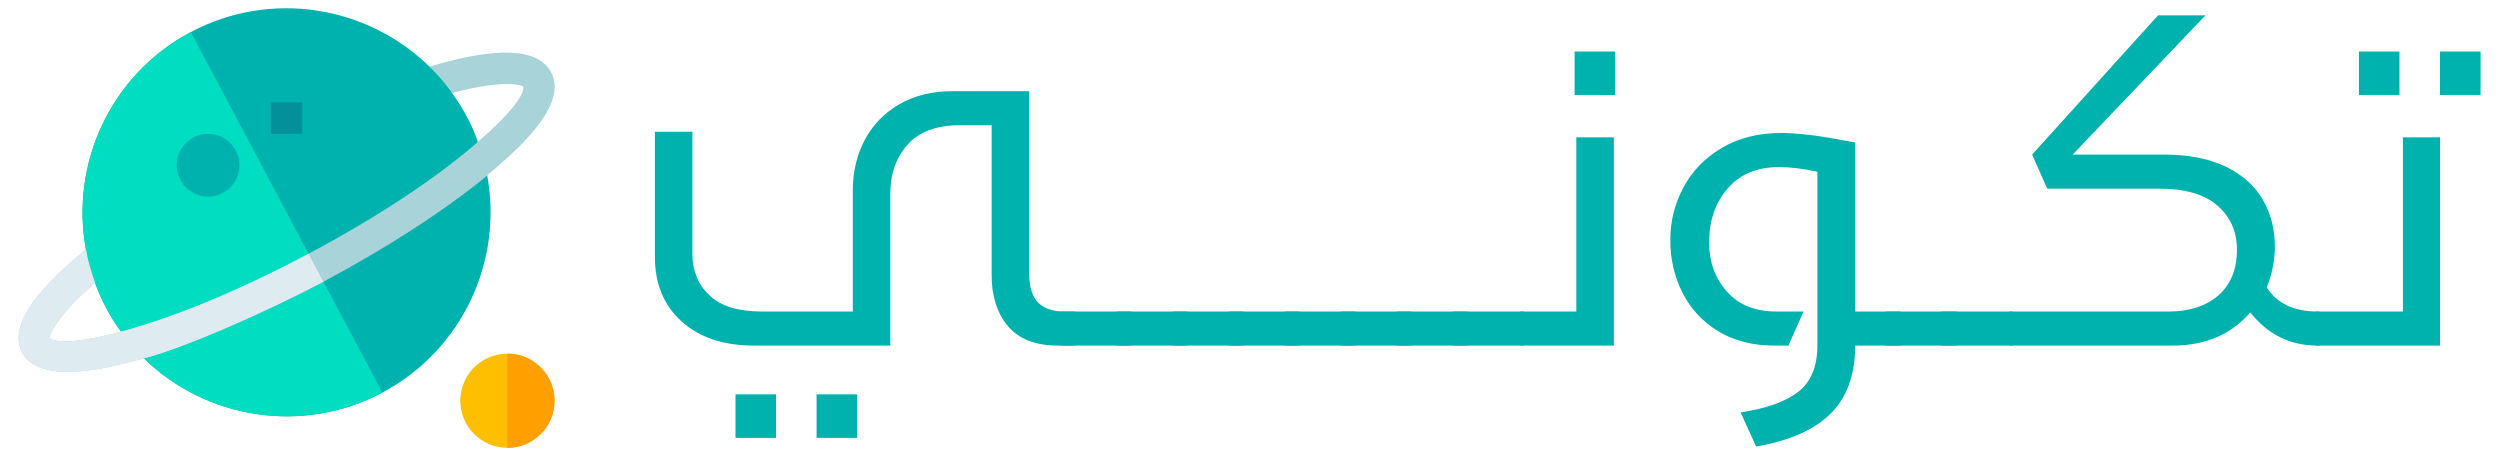
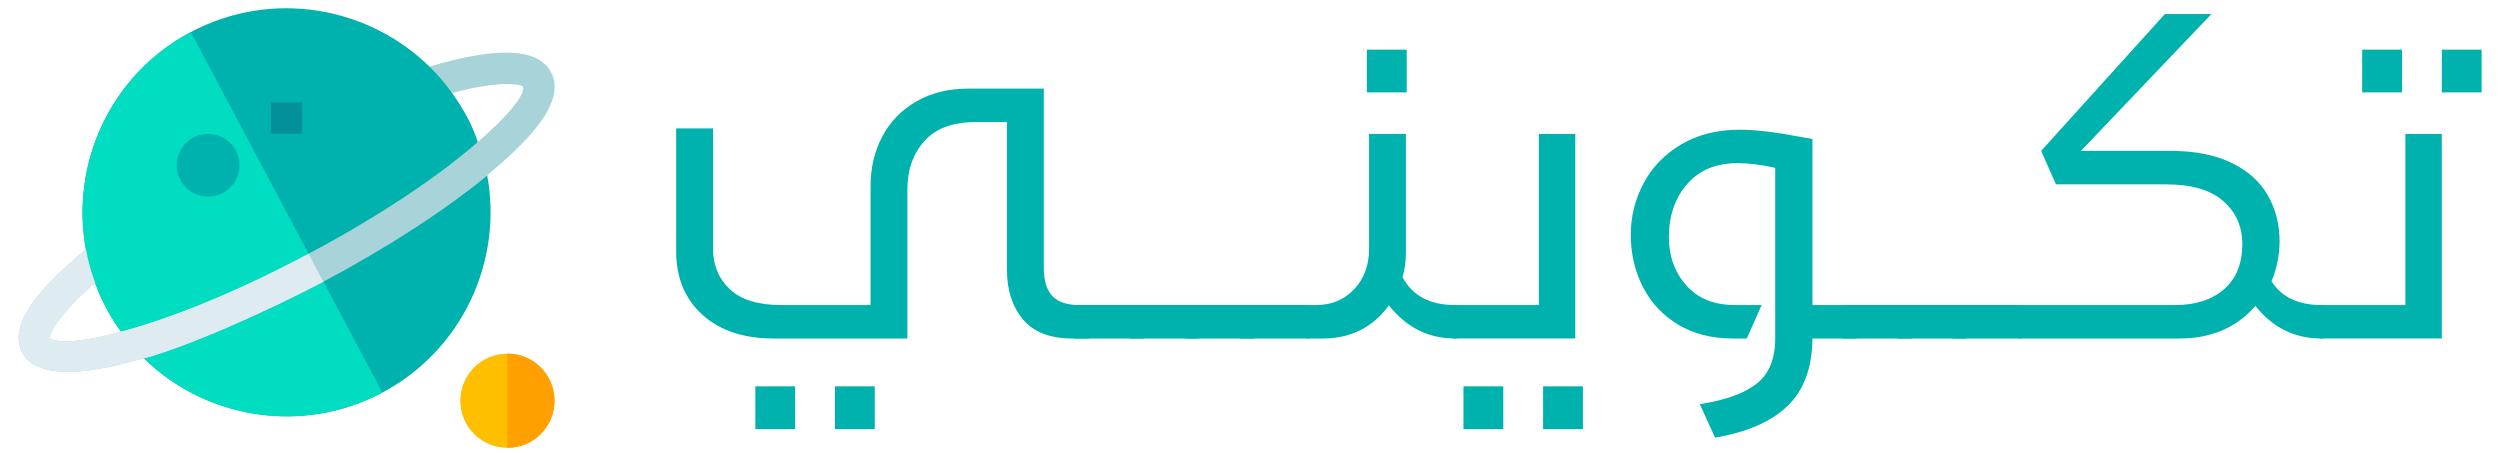
<svg xmlns="http://www.w3.org/2000/svg" version="1.1" id="Layer_1" x="0px" y="0px" width="165px" height="29.875px" viewBox="0 0 165 29.875" enable-background="new 0 0 165 29.875" xml:space="preserve">
-   <path fill="#00B2AD" d="M25.235,25.91c-5.265,2.797-11.668,1.742-15.752-2.278c-0.538-0.521-1.036-1.101-1.492-1.743  c-0.352-0.476-0.684-0.992-0.974-1.554c-0.291-0.537-0.539-1.099-0.746-1.679c-0.186-0.518-2.493,1.058-2.62,0.539  c0-0.27,2.018-2.467,2.018-2.735C4.635,10.842,7.267,4.937,12.593,2.117c5.305-2.818,11.668-1.719,15.752,2.281  c0.247,0.228,2.549,0.497,2.796,0.746c0.27,0.31-1.553,0.642-1.304,0.994c0.352,0.497,0.684,1.017,0.974,1.554  c0.29,0.539,0.538,1.098,0.725,1.679c0.29,0.727,0.498,1.451,0.622,2.199v0.02C33.193,17.205,30.54,23.091,25.235,25.91z" />
-   <path fill="#00DDC1" d="M25.235,25.91c-5.265,2.797-11.668,1.742-15.752-2.278c-0.538-0.521-1.036-1.101-1.492-1.743  c-0.352-0.476-0.684-0.992-0.974-1.554c-0.291-0.537-0.539-1.099-0.746-1.679c-0.186-0.518-2.493,1.058-2.62,0.539  c0-0.27,2.018-2.467,2.018-2.735C4.635,10.842,7.267,4.937,12.593,2.117L25.235,25.91z" />
+   <path fill="#00B2AD" d="M25.235,25.91c-5.265,2.797-11.668,1.742-15.752-2.278c-0.538-0.521-1.036-1.101-1.492-1.743  c-0.352-0.476-0.684-0.992-0.974-1.554c-0.291-0.537-0.539-1.099-0.746-1.679c-0.186-0.518-2.493,1.058-2.62,0.539  c0-0.271,2.018-2.467,2.018-2.735C4.635,10.842,7.267,4.937,12.593,2.117c5.305-2.818,11.668-1.719,15.752,2.281  c0.247,0.228,2.549,0.497,2.796,0.746c0.27,0.31-1.553,0.642-1.304,0.994c0.352,0.497,0.684,1.017,0.974,1.554  c0.29,0.539,0.538,1.098,0.725,1.679c0.29,0.727,0.498,1.451,0.622,2.199v0.02C33.193,17.205,30.54,23.091,25.235,25.91z" />
+   <path fill="#00DDC1" d="M25.235,25.91c-5.265,2.797-11.668,1.742-15.752-2.278c-0.538-0.521-1.036-1.101-1.492-1.743  c-0.352-0.476-0.684-0.992-0.974-1.554c-0.291-0.537-0.539-1.099-0.746-1.679c-0.186-0.518-2.493,1.058-2.62,0.539  c0-0.271,2.018-2.467,2.018-2.735C4.635,10.842,7.267,4.937,12.593,2.117L25.235,25.91z" />
  <path fill="#00B2AD" d="M13.732,12.978c-1.143,0-2.072-0.93-2.072-2.072c0-1.144,0.93-2.071,2.072-2.071s2.073,0.928,2.073,2.071  C15.806,12.048,14.875,12.978,13.732,12.978z" />
  <path fill="#04909B" d="M17.877,6.761h2.072v2.073h-2.072V6.761z" />
-   <path fill="#A8D3D8" d="M32.157,11.57v0.02c-2.778,2.279-6.57,4.745-10.819,7.006c-3.273,1.739-9.388,4.537-12.413,5.201  c-2.281,0.622-6.349,1.533-7.468-0.539c-0.829-1.595,0.586-3.813,4.213-6.798c0.125,0.745,0.333,1.472,0.602,2.196  c-2.507,2.197-3.033,3.379-2.97,3.646c0.351,0.374,2.058,0.312,4.69-0.414c2.963-0.787,7.233-2.402,12.372-5.14  c5.141-2.736,8.85-5.347,11.171-7.379c2.073-1.782,3.115-3.129,2.992-3.646c-0.165-0.167-1.478-0.436-4.69,0.414  c-0.458-0.641-0.955-1.221-1.492-1.74c4.496-1.346,7.176-1.223,8.026,0.372C37.552,6.969,34.063,9.952,32.157,11.57z" />
-   <path fill="#DEECF1" d="M21.338,18.596c-3.273,1.739-9.388,4.537-12.413,5.201c-2.281,0.622-6.349,1.533-7.468-0.539  c-0.829-1.595,0.586-3.813,4.213-6.798c0.125,0.745,0.333,1.472,0.602,2.196c-2.507,2.197-3.033,3.379-2.97,3.646  c0.351,0.374,2.058,0.312,4.69-0.414c2.963-0.787,7.233-2.402,12.372-5.14L21.338,18.596z" />
-   <path fill="#FDBF00" d="M33.49,23.341c-1.72,0-3.108,1.39-3.108,3.108s1.388,3.107,3.108,3.107c1.72,0,3.108-1.389,3.108-3.107  S35.21,23.341,33.49,23.341z" />
+   <path fill="#A8D3D8" d="M32.157,11.57v0.02c-2.778,2.279-6.57,4.745-10.819,7.006c-3.273,1.739-9.388,4.537-12.413,5.201  c-2.281,0.622-6.349,1.533-7.468-0.539c-0.829-1.595,0.586-3.813,4.213-6.798c0.125,0.745,0.333,1.472,0.602,2.196  c-2.507,2.197-3.033,3.379-2.97,3.646c0.351,0.374,2.058,0.313,4.69-0.413c2.963-0.787,7.233-2.402,12.372-5.141  c5.141-2.736,8.85-5.347,11.171-7.379c2.073-1.782,3.115-3.129,2.992-3.646c-0.165-0.167-1.478-0.436-4.69,0.414  c-0.458-0.641-0.955-1.221-1.492-1.74c4.496-1.346,7.176-1.223,8.026,0.372C37.552,6.969,34.063,9.952,32.157,11.57z" />
+   <path fill="#DEECF1" d="M21.338,18.596c-3.273,1.739-9.388,4.537-12.413,5.201c-2.281,0.622-6.349,1.533-7.468-0.539  c-0.829-1.595,0.586-3.813,4.213-6.798c0.125,0.745,0.333,1.472,0.602,2.196c-2.507,2.197-3.033,3.379-2.97,3.646  c0.351,0.374,2.058,0.313,4.69-0.413c2.963-0.787,7.233-2.402,12.372-5.141L21.338,18.596z" />
+   <path fill="#FDBF00" d="M33.49,23.341c-1.72,0-3.108,1.39-3.108,3.108c0,1.718,1.388,3.107,3.108,3.107  c1.72,0,3.108-1.39,3.108-3.107C36.598,24.73,35.21,23.341,33.49,23.341z" />
  <path fill="#FF9F00" d="M36.598,26.449c0,1.72-1.388,3.107-3.108,3.107V23.34C35.21,23.341,36.598,24.729,36.598,26.449z" />
  <g>
-     <path fill="#00B2AD" d="M68.508,19.963c0.389,0.398,0.982,0.598,1.779,0.598h0.569c0.114,0,0.189,0.033,0.228,0.1   s0.057,0.128,0.057,0.185v1.68c0,0.057-0.019,0.118-0.057,0.185s-0.114,0.1-0.228,0.1h-1.024c-1.48,0-2.581-0.427-3.301-1.28   c-0.722-0.854-1.082-1.974-1.082-3.358V8.266h-2.106c-1.537,0-2.685,0.427-3.444,1.281c-0.759,0.854-1.138,1.926-1.138,3.216   v10.046h-8.993c-2.011,0-3.605-0.53-4.781-1.594c-1.177-1.063-1.765-2.485-1.765-4.269V8.693h2.476v8.054   c0,1.12,0.375,2.035,1.124,2.746c0.75,0.712,1.902,1.067,3.458,1.067h6.005v-7.997c0-1.233,0.266-2.348,0.797-3.344   c0.531-0.996,1.295-1.779,2.291-2.348s2.158-0.854,3.486-0.854h5.065v11.981C67.924,18.91,68.119,19.564,68.508,19.963z    M48.543,28.899v-2.875h2.675v2.875H48.543z M53.894,28.899v-2.875h2.675v2.875H53.894z" />
-     <path fill="#00B2AD" d="M74.783,20.66c0.038,0.066,0.057,0.128,0.057,0.185v1.68c0,0.057-0.019,0.118-0.057,0.185   s-0.114,0.1-0.228,0.1h-4.439c-0.114,0-0.189-0.033-0.228-0.1c-0.038-0.066-0.057-0.128-0.057-0.185v-1.68   c0-0.057,0.019-0.118,0.057-0.185c0.039-0.066,0.114-0.1,0.228-0.1h4.439C74.669,20.561,74.745,20.594,74.783,20.66z" />
-     <path fill="#00B2AD" d="M78.482,20.66c0.038,0.066,0.057,0.128,0.057,0.185v1.68c0,0.057-0.019,0.118-0.057,0.185   s-0.114,0.1-0.228,0.1h-4.439c-0.114,0-0.189-0.033-0.228-0.1c-0.038-0.066-0.057-0.128-0.057-0.185v-1.68   c0-0.057,0.019-0.118,0.057-0.185c0.039-0.066,0.114-0.1,0.228-0.1h4.439C78.369,20.561,78.444,20.594,78.482,20.66z" />
-     <path fill="#00B2AD" d="M82.182,20.66c0.038,0.066,0.057,0.128,0.057,0.185v1.68c0,0.057-0.019,0.118-0.057,0.185   s-0.114,0.1-0.228,0.1h-4.439c-0.114,0-0.189-0.033-0.228-0.1c-0.038-0.066-0.057-0.128-0.057-0.185v-1.68   c0-0.057,0.019-0.118,0.057-0.185c0.039-0.066,0.114-0.1,0.228-0.1h4.439C82.068,20.561,82.144,20.594,82.182,20.66z" />
-     <path fill="#00B2AD" d="M85.882,20.66c0.037,0.066,0.057,0.128,0.057,0.185v1.68c0,0.057-0.02,0.118-0.057,0.185   c-0.039,0.066-0.114,0.1-0.228,0.1h-4.44c-0.114,0-0.189-0.033-0.228-0.1c-0.038-0.066-0.057-0.128-0.057-0.185v-1.68   c0-0.057,0.019-0.118,0.057-0.185c0.039-0.066,0.114-0.1,0.228-0.1h4.44C85.768,20.561,85.843,20.594,85.882,20.66z" />
-     <path fill="#00B2AD" d="M89.581,20.66c0.037,0.066,0.057,0.128,0.057,0.185v1.68c0,0.057-0.02,0.118-0.057,0.185   c-0.039,0.066-0.114,0.1-0.228,0.1h-4.44c-0.113,0-0.189-0.033-0.228-0.1s-0.057-0.128-0.057-0.185v-1.68   c0-0.057,0.019-0.118,0.057-0.185s0.114-0.1,0.228-0.1h4.44C89.467,20.561,89.542,20.594,89.581,20.66z" />
-     <path fill="#00B2AD" d="M93.28,20.66c0.037,0.066,0.057,0.128,0.057,0.185v1.68c0,0.057-0.02,0.118-0.057,0.185   c-0.039,0.066-0.114,0.1-0.228,0.1h-4.44c-0.113,0-0.189-0.033-0.228-0.1s-0.057-0.128-0.057-0.185v-1.68   c0-0.057,0.019-0.118,0.057-0.185s0.114-0.1,0.228-0.1h4.44C93.166,20.561,93.241,20.594,93.28,20.66z" />
-     <path fill="#00B2AD" d="M96.98,20.66c0.037,0.066,0.057,0.128,0.057,0.185v1.68c0,0.057-0.02,0.118-0.057,0.185   c-0.039,0.066-0.114,0.1-0.228,0.1h-4.44c-0.113,0-0.189-0.033-0.228-0.1s-0.057-0.128-0.057-0.185v-1.68   c0-0.057,0.019-0.118,0.057-0.185s0.114-0.1,0.228-0.1h4.44C96.866,20.561,96.941,20.594,96.98,20.66z" />
-     <path fill="#00B2AD" d="M100.68,20.66c0.037,0.066,0.057,0.128,0.057,0.185v1.68c0,0.057-0.02,0.118-0.057,0.185   c-0.039,0.066-0.114,0.1-0.228,0.1h-4.44c-0.113,0-0.189-0.033-0.228-0.1s-0.057-0.128-0.057-0.185v-1.68   c0-0.057,0.019-0.118,0.057-0.185s0.114-0.1,0.228-0.1h4.44C100.565,20.561,100.641,20.594,100.68,20.66z" />
-     <path fill="#00B2AD" d="M100.451,22.809c-0.114,0-0.189-0.038-0.228-0.113c-0.038-0.076-0.057-0.133-0.057-0.171v-1.68   c0-0.057,0.019-0.118,0.057-0.185s0.113-0.1,0.228-0.1h3.586V9.063h2.476v13.746H100.451z M103.923,6.274V3.399h2.676v2.875   H103.923z" />
-     <path fill="#00B2AD" d="M125.553,20.66c0.037,0.066,0.057,0.128,0.057,0.185v1.68c0,0.057-0.02,0.118-0.057,0.185   c-0.039,0.066-0.114,0.1-0.229,0.1h-2.874c-0.019,1.974-0.579,3.486-1.679,4.539c-1.101,1.054-2.723,1.76-4.867,2.121l-1.024-2.249   c1.727-0.266,3.003-0.726,3.828-1.38s1.238-1.665,1.238-3.031V11.34c-0.931-0.208-1.774-0.313-2.533-0.313   c-1.442,0-2.571,0.469-3.387,1.409c-0.816,0.939-1.224,2.13-1.224,3.571c0,1.271,0.389,2.348,1.167,3.23   c0.777,0.882,1.868,1.323,3.272,1.323h1.793l-0.996,2.248H117.1c-1.423,0-2.651-0.313-3.686-0.938   c-1.034-0.627-1.821-1.471-2.361-2.533c-0.541-1.063-0.812-2.229-0.812-3.501c0-1.233,0.289-2.39,0.868-3.472   c0.578-1.082,1.423-1.95,2.532-2.604c1.11-0.655,2.415-0.982,3.914-0.982c1.062,0,2.428,0.162,4.098,0.484   c0.133,0.019,0.398,0.067,0.797,0.142v11.156h2.874C125.438,20.561,125.514,20.594,125.553,20.66z" />
-     <path fill="#00B2AD" d="M129.252,20.66c0.037,0.066,0.057,0.128,0.057,0.185v1.68c0,0.057-0.02,0.118-0.057,0.185   c-0.039,0.066-0.114,0.1-0.228,0.1h-4.44c-0.113,0-0.189-0.033-0.228-0.1s-0.057-0.128-0.057-0.185v-1.68   c0-0.057,0.019-0.118,0.057-0.185s0.114-0.1,0.228-0.1h4.44C129.138,20.561,129.213,20.594,129.252,20.66z" />
-     <path fill="#00B2AD" d="M132.951,20.66c0.037,0.066,0.057,0.128,0.057,0.185v1.68c0,0.057-0.02,0.118-0.057,0.185   c-0.039,0.066-0.114,0.1-0.228,0.1h-4.44c-0.113,0-0.189-0.033-0.228-0.1s-0.057-0.128-0.057-0.185v-1.68   c0-0.057,0.019-0.118,0.057-0.185s0.114-0.1,0.228-0.1h4.44C132.837,20.561,132.912,20.594,132.951,20.66z" />
-     <path fill="#00B2AD" d="M142.798,10.201c1.632,0,2.998,0.266,4.099,0.797c1.1,0.532,1.916,1.257,2.447,2.177   c0.531,0.92,0.797,1.95,0.797,3.088c0,0.93-0.181,1.831-0.541,2.703c0.684,1.063,1.803,1.594,3.358,1.594   c0.114,0,0.189,0.033,0.228,0.1s0.058,0.128,0.058,0.185v1.68c0,0.057-0.02,0.118-0.058,0.185s-0.113,0.1-0.228,0.1   c-1.803,0-3.282-0.729-4.439-2.191c-1.271,1.462-2.979,2.191-5.123,2.191h-10.672c-0.114,0-0.189-0.038-0.228-0.113   c-0.038-0.076-0.057-0.133-0.057-0.171v-1.68c0-0.057,0.019-0.118,0.057-0.185s0.113-0.1,0.228-0.1h10.388   c1.385,0,2.485-0.355,3.302-1.067c0.815-0.711,1.224-1.722,1.224-3.03c0-1.177-0.428-2.139-1.281-2.889   c-0.854-0.749-2.144-1.124-3.87-1.124h-7.371l-0.996-2.249l8.311-9.192h3.13l-8.766,9.192H142.798z" />
-     <path fill="#00B2AD" d="M152.958,22.809c-0.114,0-0.189-0.038-0.228-0.113c-0.038-0.076-0.057-0.133-0.057-0.171v-1.68   c0-0.057,0.019-0.118,0.057-0.185s0.113-0.1,0.228-0.1h5.635V9.063h2.447v13.746H152.958z M155.69,6.274V3.399h2.675v2.875H155.69z    M161.04,6.274V3.399h2.676v2.875H161.04z" />
+     <path fill="#00B2AD" d="M69.462,19.546c0.382,0.391,0.965,0.587,1.747,0.587h0.559c0.112,0,0.186,0.032,0.224,0.098   c0.037,0.065,0.056,0.126,0.056,0.182v1.649c0,0.056-0.019,0.116-0.056,0.182c-0.038,0.064-0.112,0.098-0.224,0.098h-1.006   c-1.453,0-2.534-0.419-3.242-1.258c-0.708-0.839-1.063-1.938-1.063-3.299V8.057h-2.068c-1.509,0-2.637,0.419-3.382,1.258   c-0.746,0.838-1.118,1.892-1.118,3.159v9.867h-8.833c-1.976,0-3.541-0.521-4.696-1.565c-1.155-1.043-1.733-2.441-1.733-4.193V8.476   h2.432v7.911c0,1.1,0.368,1.999,1.104,2.697c0.736,0.699,1.868,1.049,3.396,1.049h5.898v-7.855c0-1.211,0.261-2.306,0.783-3.285   c0.521-0.978,1.271-1.747,2.25-2.306s2.12-0.838,3.424-0.838h4.976v11.769C68.889,18.512,69.08,19.154,69.462,19.546z    M49.853,28.322v-2.823h2.628v2.823H49.853z M55.108,28.322v-2.823h2.627v2.823H55.108z" />
+     <path fill="#00B2AD" d="M75.625,20.23c0.037,0.065,0.056,0.126,0.056,0.182v1.649c0,0.056-0.019,0.116-0.056,0.182   c-0.038,0.064-0.112,0.098-0.224,0.098h-4.36c-0.112,0-0.186-0.033-0.224-0.098c-0.037-0.065-0.056-0.126-0.056-0.182v-1.649   c0-0.056,0.019-0.116,0.056-0.182c0.038-0.065,0.112-0.098,0.224-0.098h4.36C75.514,20.133,75.588,20.165,75.625,20.23z" />
+     <path fill="#00B2AD" d="M79.259,20.23c0.037,0.065,0.056,0.126,0.056,0.182v1.649c0,0.056-0.019,0.116-0.056,0.182   c-0.038,0.064-0.112,0.098-0.224,0.098h-4.36c-0.112,0-0.186-0.033-0.224-0.098c-0.037-0.065-0.056-0.126-0.056-0.182v-1.649   c0-0.056,0.019-0.116,0.056-0.182c0.038-0.065,0.112-0.098,0.224-0.098h4.36C79.147,20.133,79.222,20.165,79.259,20.23z" />
+     <path fill="#00B2AD" d="M82.893,20.23c0.037,0.065,0.056,0.126,0.056,0.182v1.649c0,0.056-0.019,0.116-0.056,0.182   c-0.038,0.064-0.112,0.098-0.224,0.098h-4.36c-0.112,0-0.186-0.033-0.224-0.098c-0.037-0.065-0.056-0.126-0.056-0.182v-1.649   c0-0.056,0.019-0.116,0.056-0.182c0.038-0.065,0.112-0.098,0.224-0.098h4.36C82.781,20.133,82.855,20.165,82.893,20.23z" />
+     <path fill="#00B2AD" d="M86.526,20.23c0.037,0.065,0.056,0.126,0.056,0.182v1.649c0,0.056-0.019,0.116-0.056,0.182   c-0.037,0.064-0.111,0.098-0.224,0.098h-4.36c-0.112,0-0.186-0.033-0.224-0.098c-0.037-0.065-0.056-0.126-0.056-0.182v-1.649   c0-0.056,0.019-0.116,0.056-0.182c0.038-0.065,0.112-0.098,0.224-0.098h4.36C86.415,20.133,86.489,20.165,86.526,20.23z" />
+     <path fill="#00B2AD" d="M92.564,18.288c0.651,1.229,1.807,1.845,3.466,1.845c0.112,0,0.187,0.032,0.224,0.098   s0.056,0.126,0.056,0.182v1.649c0,0.056-0.019,0.116-0.056,0.182c-0.037,0.064-0.111,0.098-0.224,0.098   c-1.752,0-3.205-0.727-4.36-2.181c-1.081,1.454-2.535,2.181-4.361,2.181h-1.006c-0.111,0-0.187-0.033-0.224-0.098   c-0.037-0.065-0.056-0.126-0.056-0.182v-1.649c0-0.056,0.019-0.116,0.056-0.182s0.112-0.098,0.224-0.098h0.559   c1.025,0,1.863-0.35,2.517-1.049c0.651-0.698,0.978-1.579,0.978-2.642V8.839h2.433v7.827   C92.788,17.281,92.713,17.822,92.564,18.288z M90.216,6.1V3.277h2.628V6.1H90.216z" />
+     <path fill="#00B2AD" d="M96.03,22.341c-0.111,0-0.187-0.037-0.224-0.112c-0.037-0.074-0.056-0.13-0.056-0.167v-1.649   c0-0.056,0.019-0.116,0.056-0.182s0.112-0.098,0.224-0.098h5.535V8.839h2.403v13.501H96.03z M96.589,28.322v-2.823h2.628v2.823   H96.589z M101.845,28.322v-2.823h2.627v2.823H101.845z" />
+     <path fill="#00B2AD" d="M122.669,20.23c0.037,0.065,0.056,0.126,0.056,0.182v1.649c0,0.056-0.019,0.116-0.056,0.182   c-0.038,0.064-0.112,0.098-0.224,0.098h-2.823c-0.02,1.938-0.569,3.424-1.649,4.458c-1.081,1.035-2.675,1.729-4.78,2.083   l-1.006-2.208c1.695-0.262,2.948-0.713,3.759-1.356c0.812-0.643,1.217-1.635,1.217-2.977V11.076   c-0.914-0.205-1.743-0.308-2.488-0.308c-1.416,0-2.525,0.461-3.326,1.384c-0.802,0.922-1.202,2.092-1.202,3.508   c0,1.249,0.382,2.306,1.146,3.173c0.764,0.866,1.835,1.3,3.214,1.3h1.762l-0.979,2.208h-0.923c-1.397,0-2.604-0.308-3.62-0.923   c-1.016-0.614-1.788-1.443-2.319-2.487s-0.797-2.189-0.797-3.438c0-1.211,0.284-2.348,0.853-3.41   c0.568-1.062,1.397-1.915,2.487-2.558c1.091-0.643,2.372-0.964,3.844-0.964c1.044,0,2.386,0.159,4.025,0.475   c0.13,0.019,0.392,0.065,0.783,0.14v10.958h2.823C122.557,20.133,122.631,20.165,122.669,20.23z" />
+     <path fill="#00B2AD" d="M126.303,20.23c0.037,0.065,0.056,0.126,0.056,0.182v1.649c0,0.056-0.019,0.116-0.056,0.182   c-0.037,0.064-0.111,0.098-0.224,0.098h-4.36c-0.112,0-0.187-0.033-0.224-0.098c-0.037-0.065-0.056-0.126-0.056-0.182v-1.649   c0-0.056,0.019-0.116,0.056-0.182s0.111-0.098,0.224-0.098h4.36C126.191,20.133,126.266,20.165,126.303,20.23z" />
+     <path fill="#00B2AD" d="M129.937,20.23c0.037,0.065,0.056,0.126,0.056,0.182v1.649c0,0.056-0.019,0.116-0.056,0.182   c-0.037,0.064-0.111,0.098-0.224,0.098h-4.36c-0.112,0-0.187-0.033-0.224-0.098c-0.037-0.065-0.056-0.126-0.056-0.182v-1.649   c0-0.056,0.019-0.116,0.056-0.182s0.111-0.098,0.224-0.098h4.36C129.825,20.133,129.899,20.165,129.937,20.23z" />
+     <path fill="#00B2AD" d="M133.569,20.23c0.037,0.065,0.056,0.126,0.056,0.182v1.649c0,0.056-0.019,0.116-0.056,0.182   c-0.037,0.064-0.111,0.098-0.224,0.098h-4.36c-0.112,0-0.187-0.033-0.224-0.098c-0.037-0.065-0.056-0.126-0.056-0.182v-1.649   c0-0.056,0.019-0.116,0.056-0.182s0.111-0.098,0.224-0.098h4.36C133.458,20.133,133.532,20.165,133.569,20.23z" />
+     <path fill="#00B2AD" d="M143.241,9.958c1.603,0,2.944,0.261,4.025,0.783c1.08,0.522,1.882,1.235,2.403,2.139   s0.783,1.915,0.783,3.033c0,0.913-0.178,1.798-0.531,2.655c0.671,1.044,1.771,1.565,3.298,1.565c0.112,0,0.187,0.032,0.224,0.098   s0.057,0.126,0.057,0.182v1.649c0,0.056-0.02,0.116-0.057,0.182c-0.037,0.064-0.111,0.098-0.224,0.098   c-1.771,0-3.224-0.717-4.36-2.152c-1.248,1.436-2.926,2.152-5.031,2.152h-10.482c-0.111,0-0.187-0.037-0.224-0.112   c-0.037-0.074-0.056-0.13-0.056-0.167v-1.649c0-0.056,0.019-0.116,0.056-0.182s0.112-0.098,0.224-0.098h10.203   c1.359,0,2.44-0.35,3.242-1.049c0.801-0.698,1.202-1.69,1.202-2.977c0-1.155-0.42-2.101-1.258-2.837   c-0.839-0.736-2.106-1.104-3.802-1.104h-7.24l-0.978-2.208l8.162-9.029h3.074l-8.609,9.029H143.241z" />
+     <path fill="#00B2AD" d="M153.221,22.341c-0.111,0-0.187-0.037-0.224-0.112c-0.037-0.074-0.056-0.13-0.056-0.167v-1.649   c0-0.056,0.019-0.116,0.056-0.182s0.112-0.098,0.224-0.098h5.535V8.839h2.403v13.501H153.221z M155.904,6.1V3.277h2.628V6.1   H155.904z M161.159,6.1V3.277h2.628V6.1H161.159z" />
  </g>
</svg>
